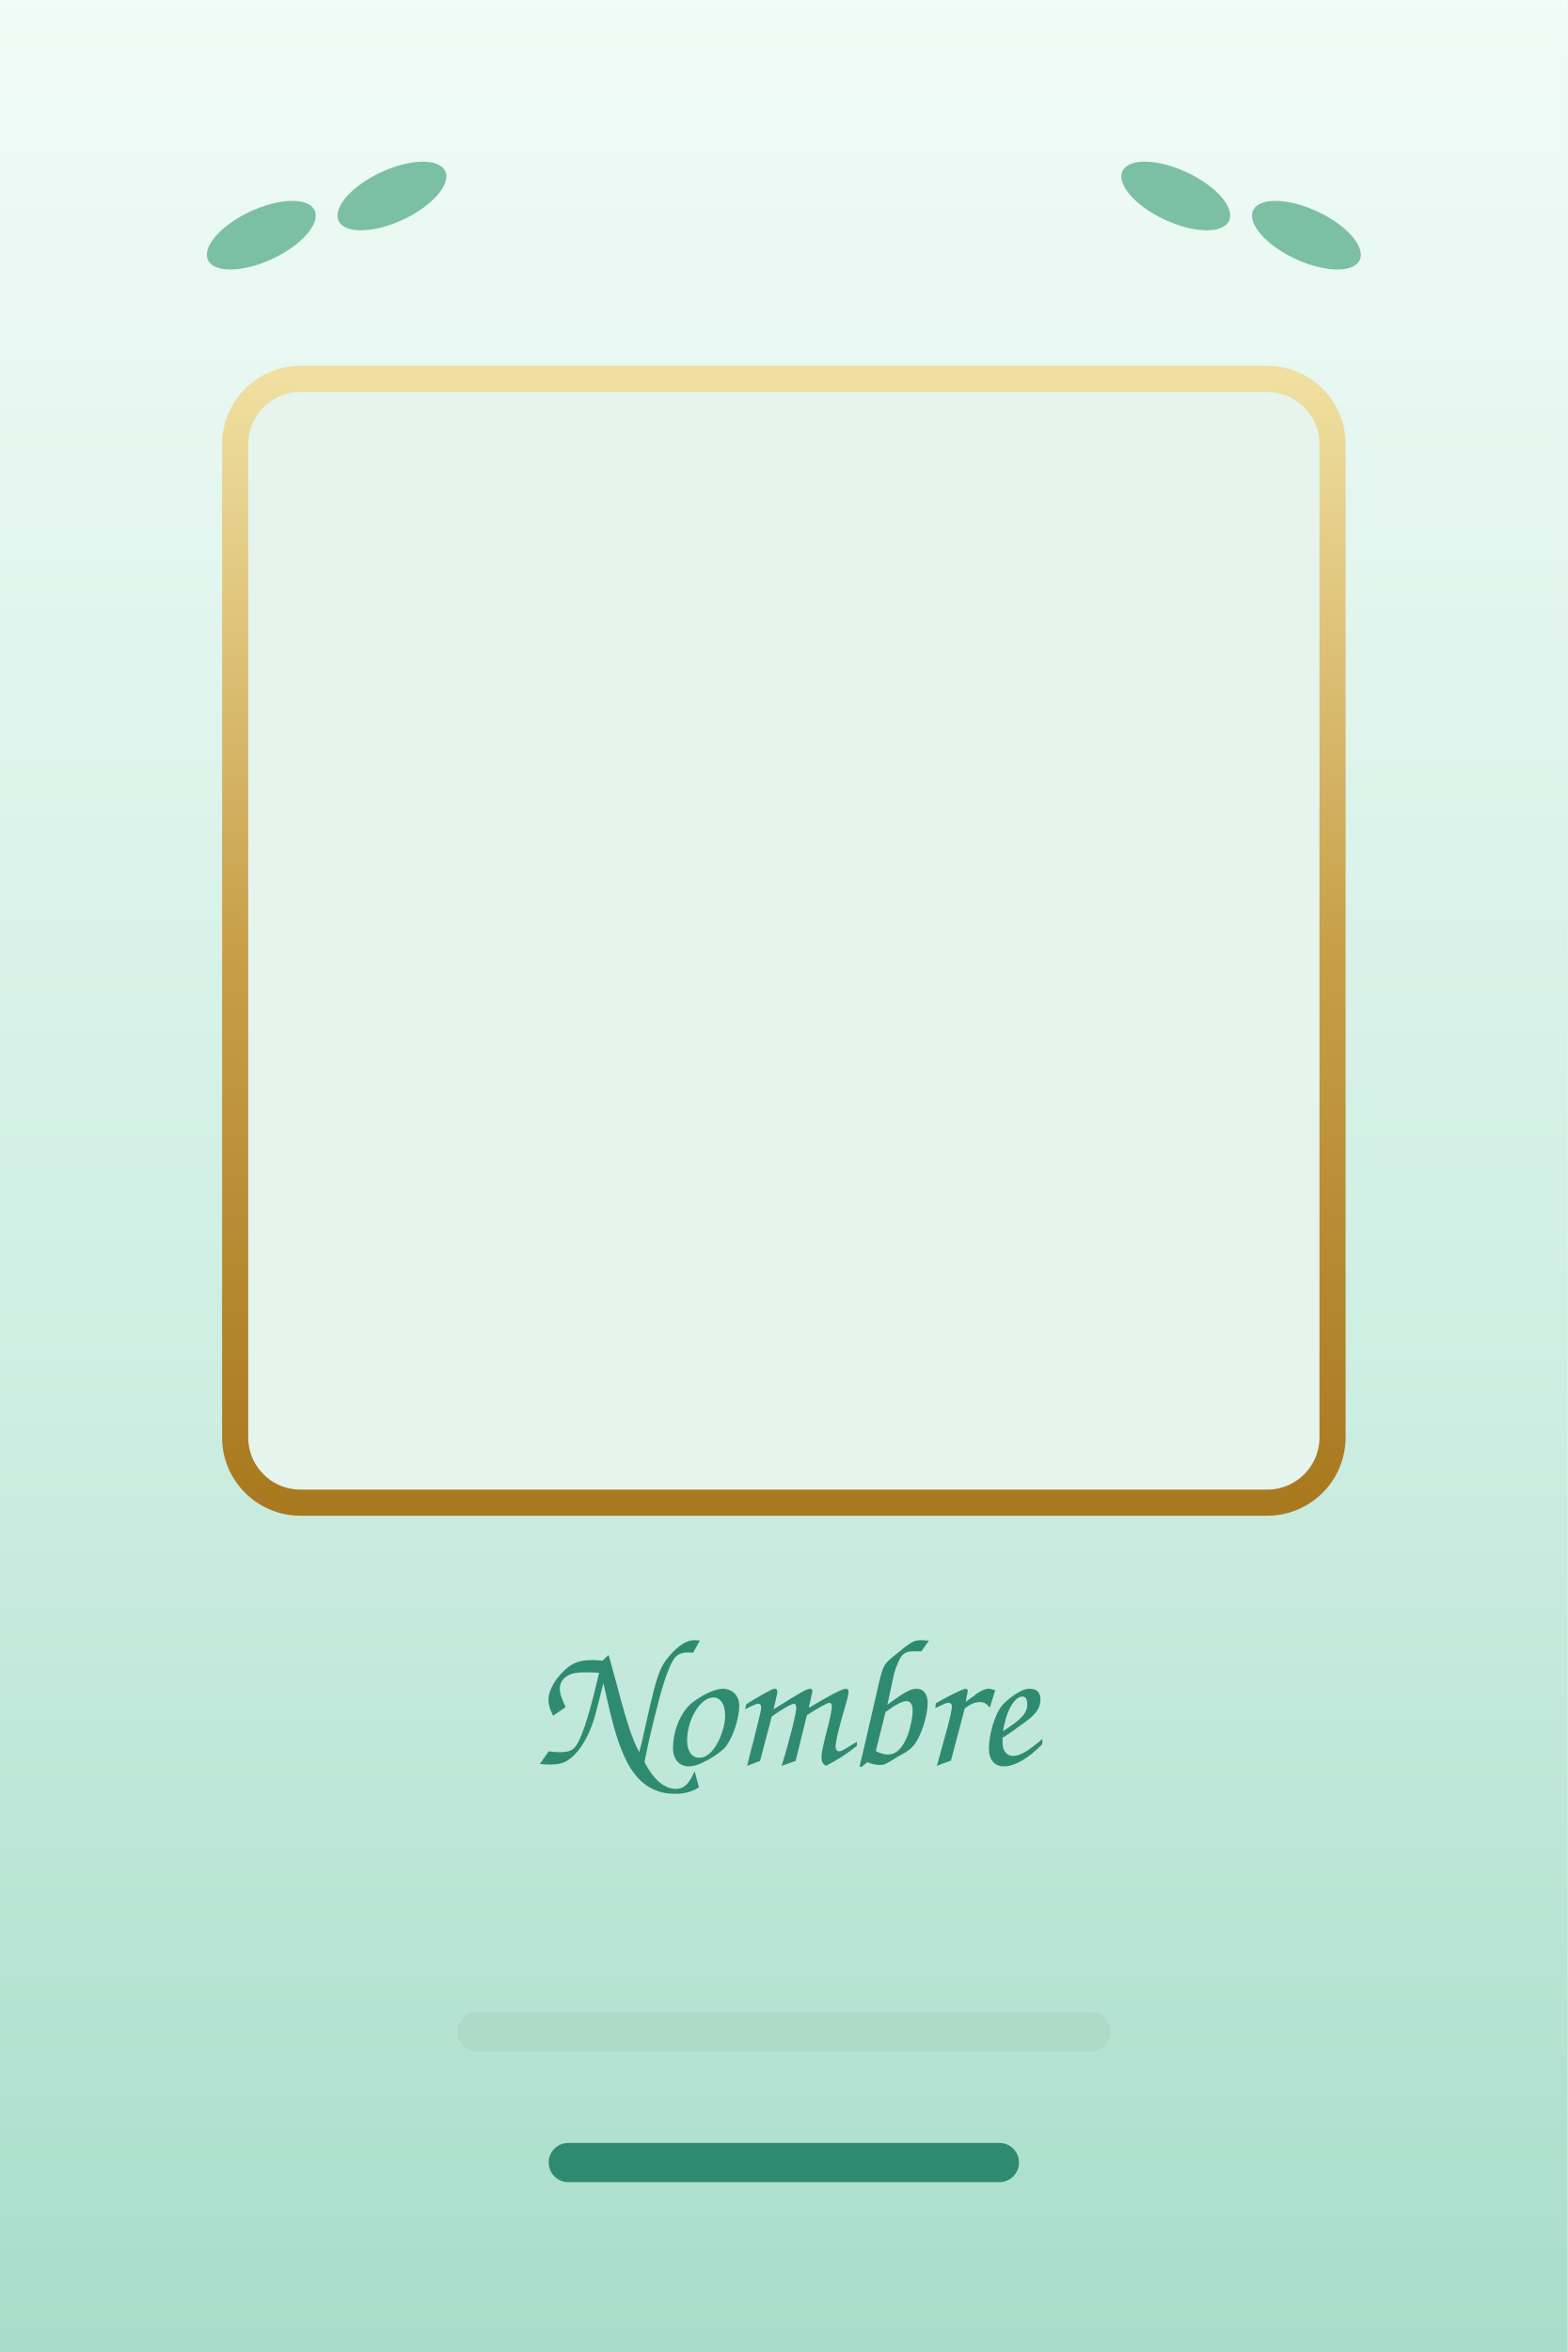
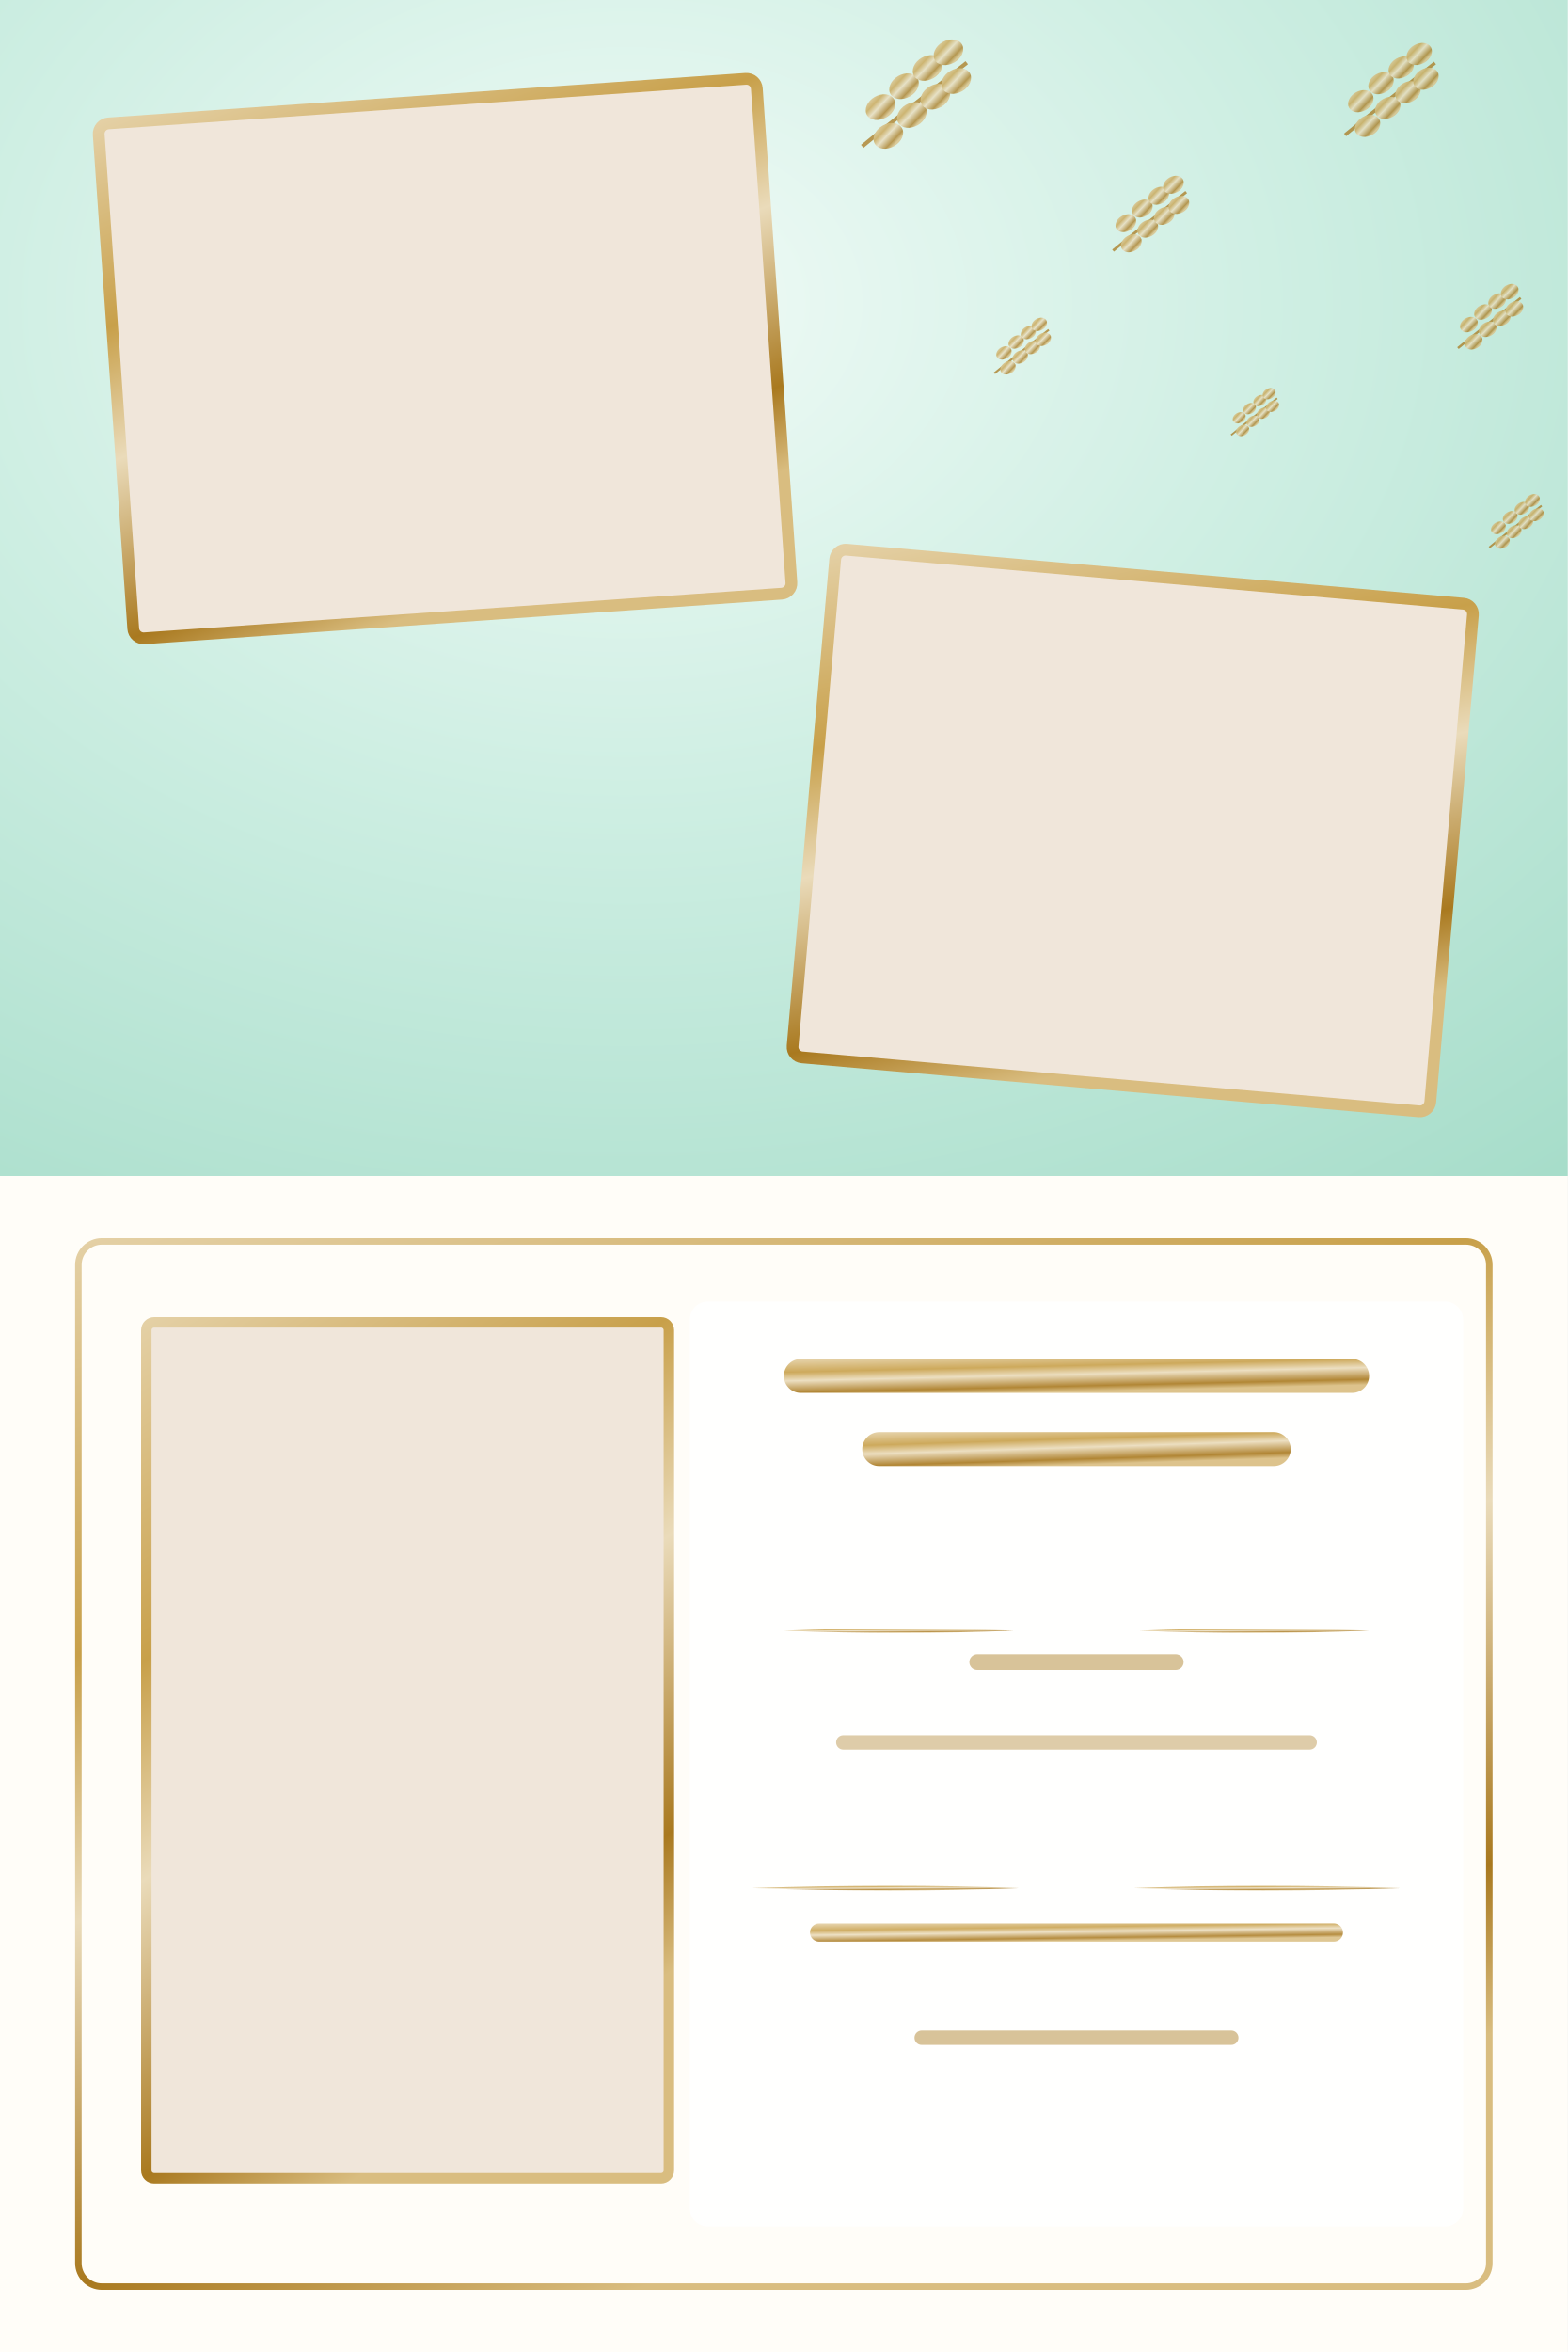
- <svg xmlns="http://www.w3.org/2000/svg" viewBox="0 0 240 360" width="240" height="360">
+ <svg xmlns="http://www.w3.org/2000/svg" viewBox="0 0 1200 1800" width="400" height="600">
  <defs>
-     <linearGradient id="tmint" x1="0" y1="0" x2="0" y2="1">
+     <radialGradient id="tb" cx="40%" cy="26%" r="94%">
      <stop offset="0%" stop-color="#f1fbf7" />
-       <stop offset="60%" stop-color="#cdeee2" />
+       <stop offset="46%" stop-color="#cdeee2" />
      <stop offset="100%" stop-color="#a7ddca" />
+     </radialGradient>
+     <linearGradient id="g" x1="0" y1="0" x2="0.4" y2="1">
+       <stop offset="0%" stop-color="#e4d0a5" />
+       <stop offset="34%" stop-color="#c8a04a" />
+       <stop offset="56%" stop-color="#eadbba" />
+       <stop offset="86%" stop-color="#a9791f" />
+       <stop offset="100%" stop-color="#d9bd80" />
    </linearGradient>
-     <linearGradient id="tag" x1="0" y1="0" x2="0" y2="1">
-       <stop offset="0%" stop-color="#f0dfa0" />
-       <stop offset="50%" stop-color="#c8a04a" />
-       <stop offset="100%" stop-color="#a9791f" />
-     </linearGradient>
+     <symbol id="mo" viewBox="-50 -50 100 100">
+       <path d="M-40,34 C-16,14 10,-6 40,-30" fill="none" stroke="currentColor" stroke-width="3" />
+       <ellipse cx="-26" cy="4" rx="12" ry="9" transform="rotate(-30 -26 4)" />
+       <ellipse cx="-20" cy="26" rx="12" ry="9" transform="rotate(-30 -20 26)" />
+       <ellipse cx="-8" cy="-12" rx="12" ry="9" transform="rotate(-30 -8 -12)" />
+       <ellipse cx="-2" cy="10" rx="12" ry="9" transform="rotate(-30 -2 10)" />
+       <ellipse cx="10" cy="-26" rx="12" ry="9" transform="rotate(-30 10 -26)" />
+       <ellipse cx="16" cy="-4" rx="12" ry="9" transform="rotate(-30 16 -4)" />
+       <ellipse cx="26" cy="-38" rx="12" ry="9" transform="rotate(-30 26 -38)" />
+       <ellipse cx="32" cy="-16" rx="12" ry="9" transform="rotate(-30 32 -16)" />
+     </symbol>
  </defs>
-   <rect width="240" height="360" fill="url(#tmint)" />
-   <g fill="#7cc0a4">
-     <ellipse cx="40" cy="36" rx="9" ry="4" transform="rotate(-25 40 36)" />
-     <ellipse cx="60" cy="30" rx="9" ry="4" transform="rotate(-25 60 30)" />
-     <ellipse cx="200" cy="36" rx="9" ry="4" transform="rotate(25 200 36)" />
-     <ellipse cx="180" cy="30" rx="9" ry="4" transform="rotate(25 180 30)" />
+   <rect x="0" y="0" width="1200" height="900" fill="url(#tb)" />
+   <g fill="url(#g)" color="#a9791f" opacity="0.75">
+     <use href="#mo" x="-50" y="-50" width="100" height="100" transform="translate(700,78) scale(1)" />
+     <use href="#mo" x="-50" y="-50" width="100" height="100" transform="translate(880,168) scale(0.7)" />
+     <use href="#mo" x="-50" y="-50" width="100" height="100" transform="translate(1064,74) scale(0.86)" />
+     <use href="#mo" x="-50" y="-50" width="100" height="100" transform="translate(1140,246) scale(0.6)" />
+     <use href="#mo" x="-50" y="-50" width="100" height="100" transform="translate(782,268) scale(0.52)" />
+     <use href="#mo" x="-50" y="-50" width="100" height="100" transform="translate(960,318) scale(0.44)" />
+     <use href="#mo" x="-50" y="-50" width="100" height="100" transform="translate(1160,402) scale(0.5)" />
  </g>
-   <rect x="36" y="58" width="168" height="172" rx="10" fill="#e6f4ee" stroke="url(#tag)" stroke-width="4" />
-   <text x="120" y="270" font-family="'Segoe Script','Brush Script MT',cursive" font-size="28" fill="#2e8b6f" text-anchor="middle">Nombre</text>
-   <line x1="64" y1="286" x2="176" y2="286" stroke="url(#tag)" stroke-width="2" />
-   <rect x="70" y="308" width="100" height="6" rx="3" fill="#aedbc9" />
-   <rect x="84" y="328" width="72" height="6" rx="3" fill="#2e8b6f" />
+   <g transform="translate(75,95) rotate(-4)">
+     <rect width="505" height="395" rx="8" fill="#f0e6da" />
+     <rect width="505" height="395" rx="8" fill="none" stroke="url(#g)" stroke-width="9" />
+   </g>
+   <g transform="translate(640,420) rotate(5)">
+     <rect width="490" height="390" rx="8" fill="#f0e6da" />
+     <rect width="490" height="390" rx="8" fill="none" stroke="url(#g)" stroke-width="9" />
+   </g>
+   <rect x="0" y="900" width="1200" height="900" fill="#fffdf8" />
+   <g transform="translate(0,900)">
+     <rect x="60" y="50" width="1080" height="800" rx="18" fill="#fffdf8" />
+     <rect x="60" y="50" width="1080" height="800" rx="18" fill="none" stroke="url(#g)" stroke-width="5" />
+     <rect x="528" y="96" width="592" height="708" rx="14" fill="#ffffff" opacity="0.92" />
+     <rect x="112" y="112" width="400" height="655" rx="6" fill="#f0e6da" />
+     <rect x="112" y="112" width="400" height="655" rx="6" fill="none" stroke="url(#g)" stroke-width="8" />
+     <rect x="600" y="140" width="448" height="26" rx="13" fill="url(#g)" opacity="0.9" />
+     <rect x="660" y="196" width="328" height="26" rx="13" fill="url(#g)" opacity="0.9" />
+     <path d="M600,348 Q690,344.6 776,348 Q690,351.4 600,348 Z" fill="url(#g)" opacity="0.8" />
+     <path d="M1048,348 Q958,344.6 872,348 Q958,351.4 1048,348 Z" fill="url(#g)" opacity="0.8" />
+     <rect x="742" y="366" width="164" height="12" rx="6" fill="#a9791f" opacity="0.45" />
+     <rect x="640" y="428" width="368" height="11" rx="5.5" fill="#a9791f" opacity="0.38" />
+     <path d="M576,545 Q684,541.4 780,545 Q684,548.6 576,545 Z" fill="url(#g)" opacity="0.8" />
+     <path d="M1072,545 Q964,541.4 868,545 Q964,548.6 1072,545 Z" fill="url(#g)" opacity="0.8" />
+     <rect x="620" y="572" width="408" height="14" rx="7" fill="url(#g)" opacity="0.85" />
+     <rect x="700" y="654" width="248" height="11" rx="5.5" fill="#a9791f" opacity="0.45" />
+   </g>
</svg>
